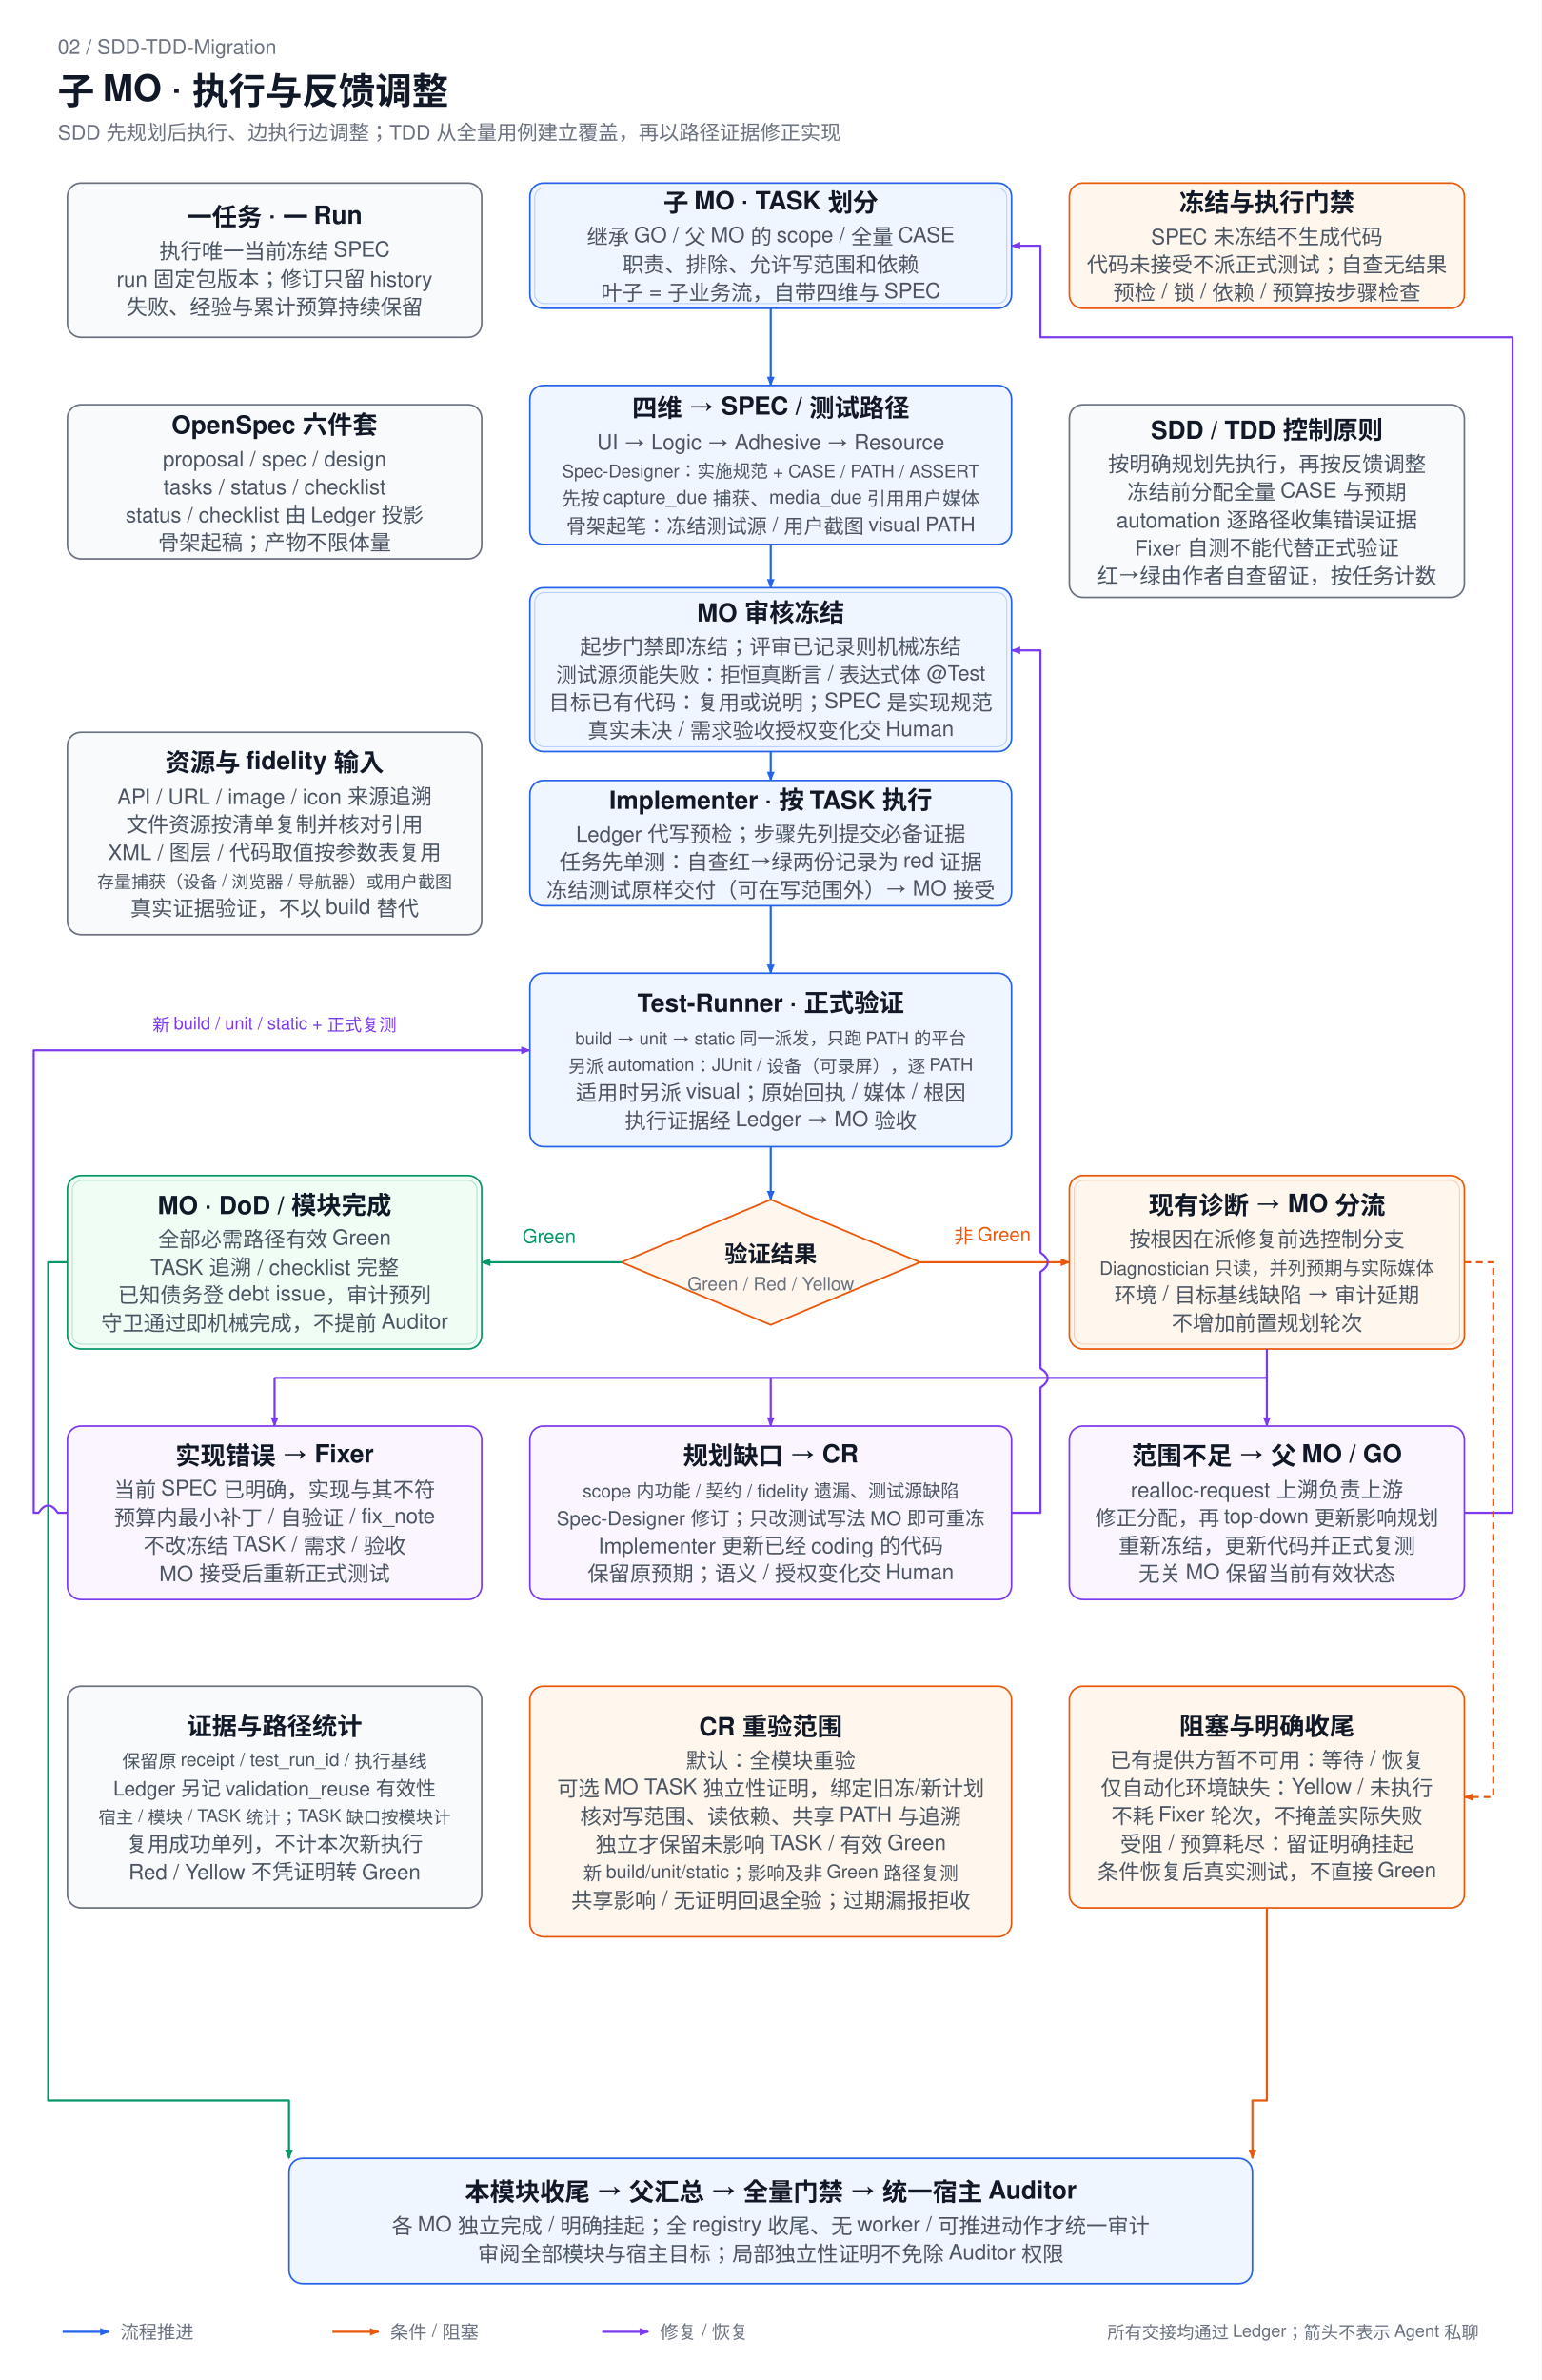
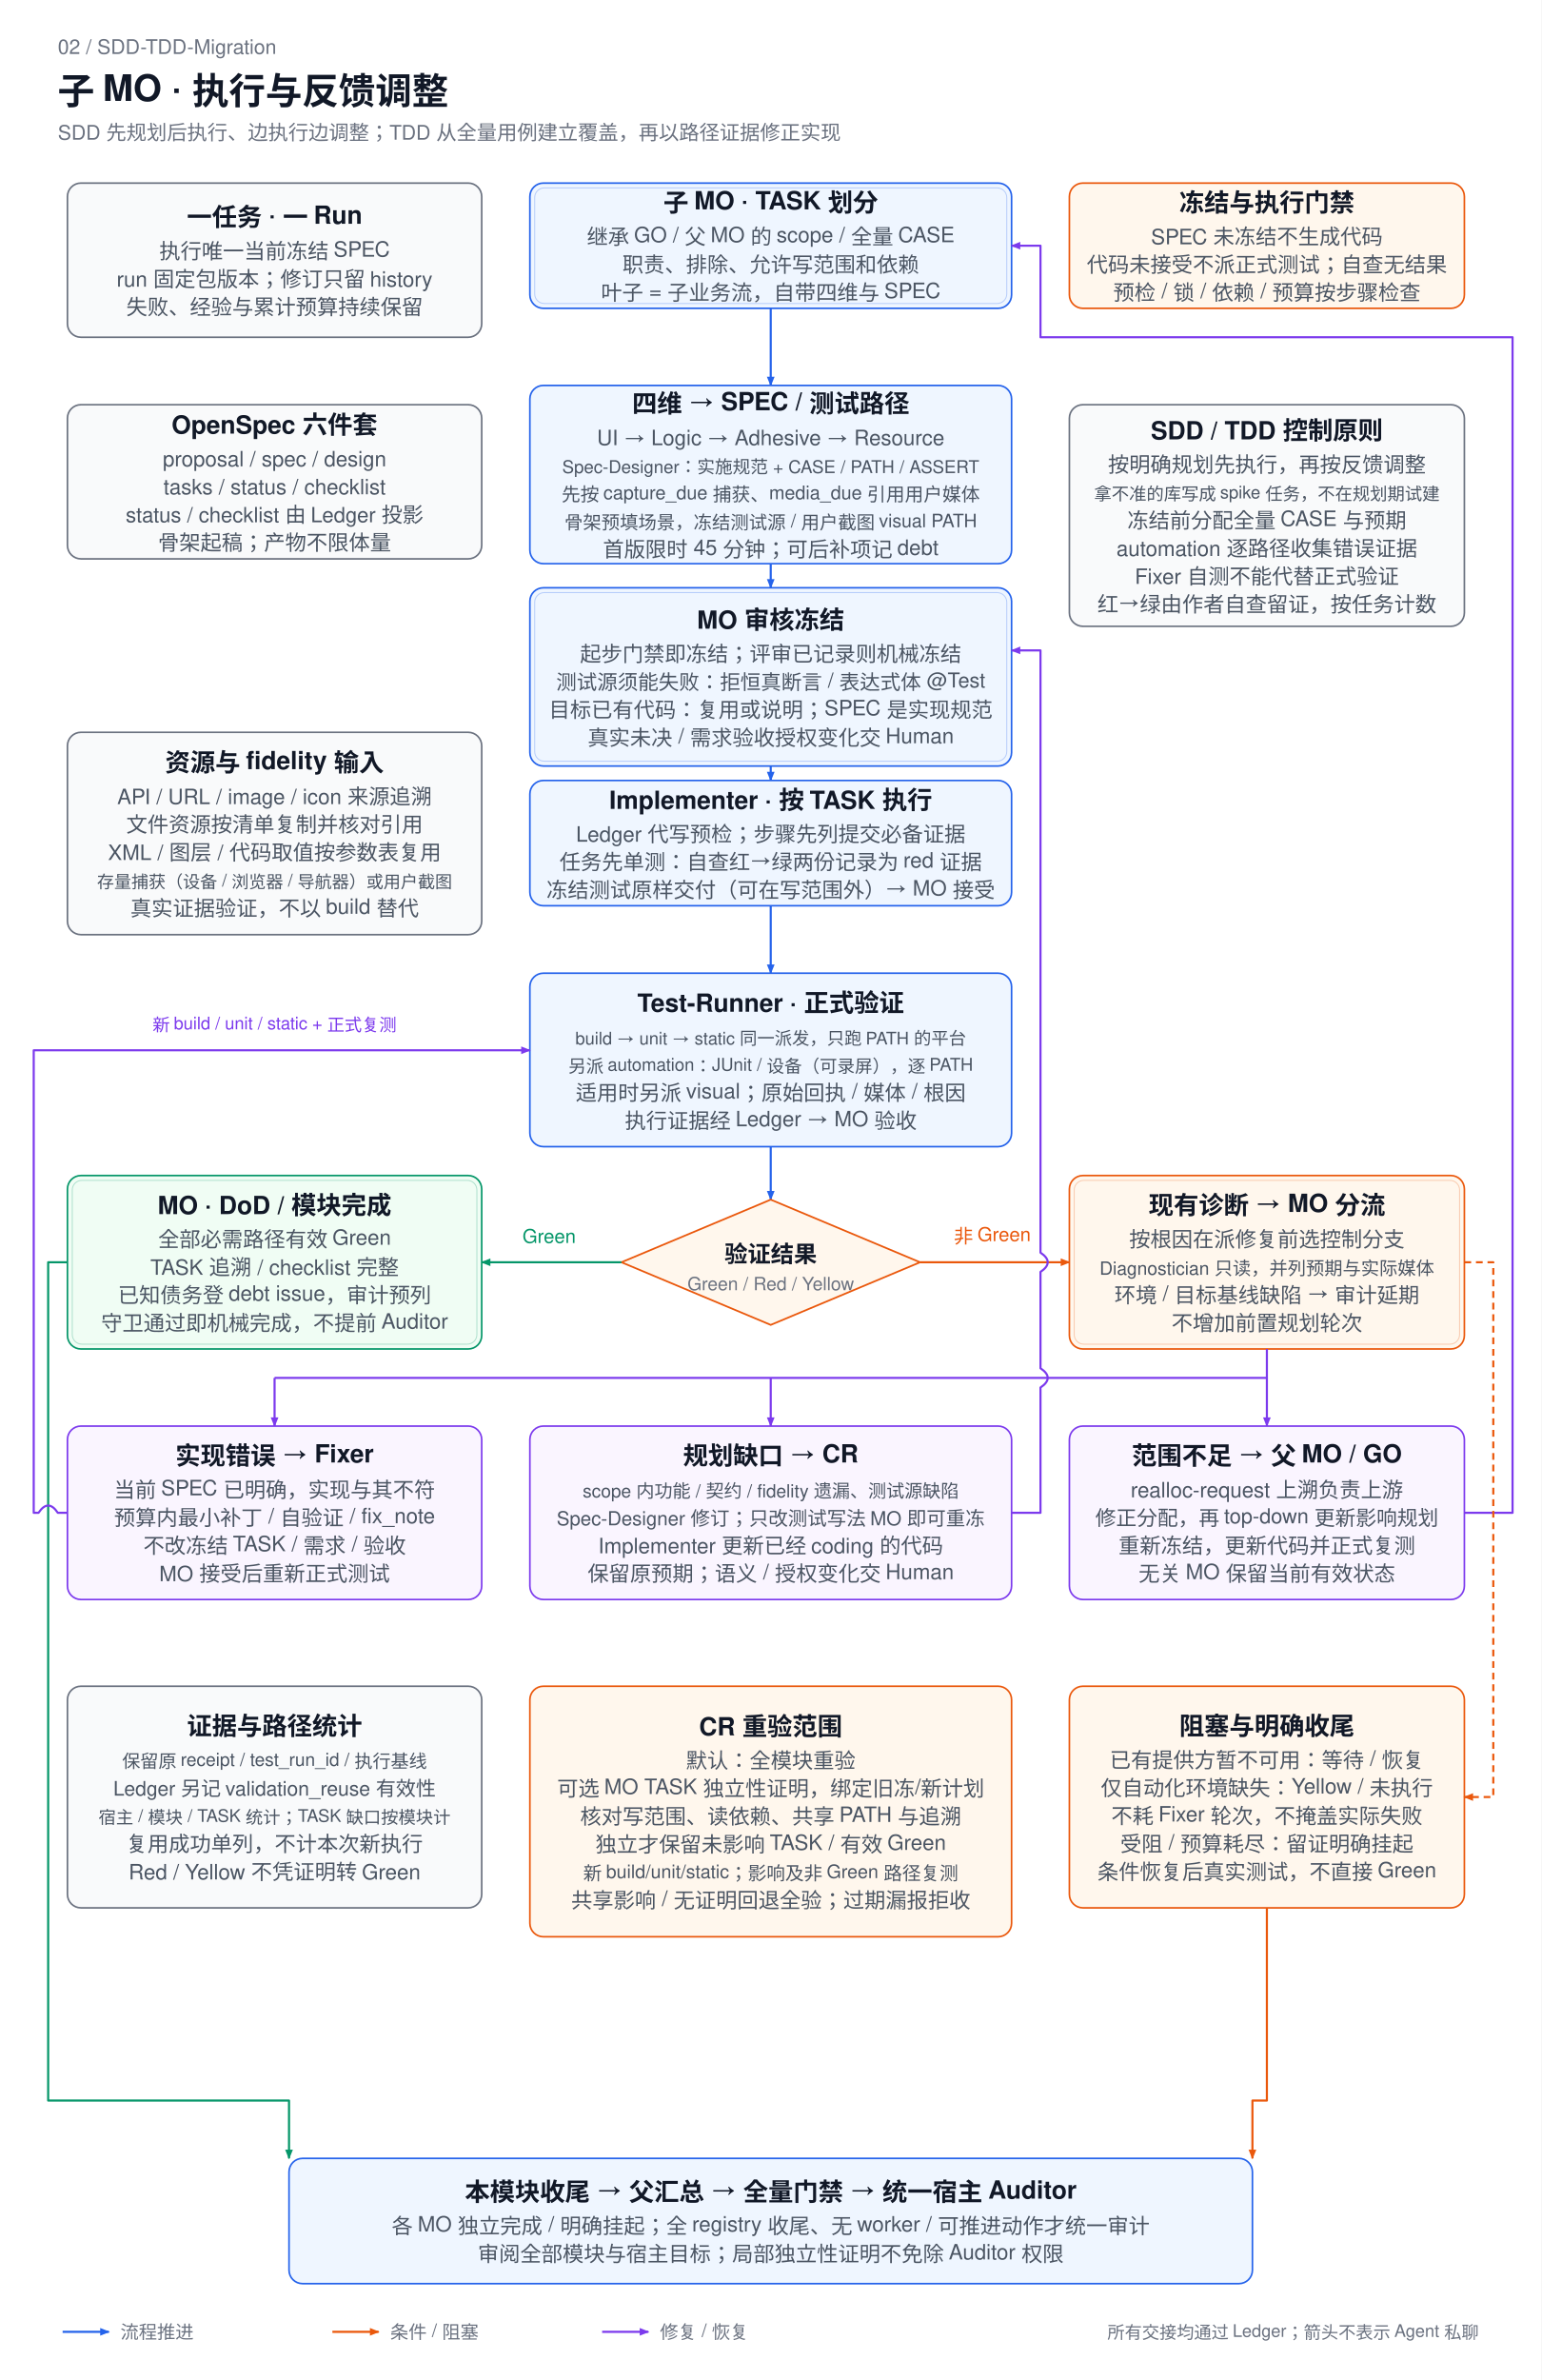
<svg xmlns="http://www.w3.org/2000/svg" width="1600" height="2470" viewBox="0 0 1600 2470" role="img" aria-labelledby="title desc">
  <style>text {font-family: "Helvetica Neue", Helvetica, Arial, "PingFang SC", "Microsoft YaHei", sans-serif;}</style>
  <defs>
    <marker id="arrow-blue" markerWidth="10" markerHeight="8" refX="9" refY="4" orient="auto" markerUnits="userSpaceOnUse">
      <path d="M0,0 L10,4 L0,8 Z" fill="#2563eb" />
    </marker>
    <marker id="arrow-orange" markerWidth="10" markerHeight="8" refX="9" refY="4" orient="auto" markerUnits="userSpaceOnUse">
      <path d="M0,0 L10,4 L0,8 Z" fill="#ea580c" />
    </marker>
    <marker id="arrow-green" markerWidth="10" markerHeight="8" refX="9" refY="4" orient="auto" markerUnits="userSpaceOnUse">
      <path d="M0,0 L10,4 L0,8 Z" fill="#059669" />
    </marker>
    <marker id="arrow-purple" markerWidth="10" markerHeight="8" refX="9" refY="4" orient="auto" markerUnits="userSpaceOnUse">
      <path d="M0,0 L10,4 L0,8 Z" fill="#7c3aed" />
    </marker>
    <marker id="arrow-gray" markerWidth="10" markerHeight="8" refX="9" refY="4" orient="auto" markerUnits="userSpaceOnUse">
      <path d="M0,0 L10,4 L0,8 Z" fill="#6b7280" />
    </marker>
  </defs>
  <rect width="1600" height="2470" fill="white" />
  <text x="60" y="56" font-size="21.00" fill="#6b7280" text-anchor="start" font-weight="400">02  /  SDD-TDD-Migration</text>
  <text x="60" y="108" font-size="38.00" fill="#111827" text-anchor="start" font-weight="700">子 MO · 执行与反馈调整</text>
  <text x="60" y="145" font-size="21.00" fill="#6b7280" text-anchor="start" font-weight="400">SDD 先规划后执行、边执行边调整；TDD 从全量用例建立覆盖，再以路径证据修正实现</text>
  <rect x="550" y="190" width="500" height="130" rx="14" fill="#eff6ff" stroke="#2563eb" stroke-width="1.7" />
  <rect x="555" y="195" width="490" height="120" rx="10" fill="none" stroke="#2563eb" stroke-opacity="0.28" />
  <text x="800.0" y="219.5" font-size="26.00" fill="#111827" text-anchor="middle" font-weight="650">子 MO · TASK 划分</text>
  <text x="800.0" y="253.5" font-size="22.00" fill="#4b5563" text-anchor="middle" font-weight="400">继承 GO / 父 MO 的 scope / 全量 CASE</text>
  <text x="800.0" y="282.5" font-size="22.00" fill="#4b5563" text-anchor="middle" font-weight="400">职责、排除、允许写范围和依赖</text>
  <text x="800.0" y="311.5" font-size="22.00" fill="#4b5563" text-anchor="middle" font-weight="400">叶子 = 子业务流，自带四维与 SPEC</text>
  <path d="M800,320 L800,400" fill="none" stroke="#2563eb" stroke-width="2.2" stroke-linejoin="round" marker-end="url(#arrow-blue)" />
-   <rect x="550" y="400" width="500" height="165" rx="14" fill="#eff6ff" stroke="#2563eb" stroke-width="1.7" />
-   <text x="800.0" y="432.5" font-size="26.00" fill="#111827" text-anchor="middle" font-weight="650">四维 → SPEC / 测试路径</text>
-   <text x="800.0" y="466.5" font-size="22.00" fill="#4b5563" text-anchor="middle" font-weight="400">UI → Logic → Adhesive → Resource</text>
-   <text x="800.0" y="495.5" font-size="18.42" fill="#4b5563" text-anchor="middle" font-weight="400">Spec-Designer：实施规范 + CASE / PATH / ASSERT</text>
-   <text x="800.0" y="524.5" font-size="19.49" fill="#4b5563" text-anchor="middle" font-weight="400">先按 capture_due 捕获、media_due 引用用户媒体</text>
-   <text x="800.0" y="553.5" font-size="20.84" fill="#4b5563" text-anchor="middle" font-weight="400">骨架起笔：冻结测试源 / 用户截图 visual PATH</text>
-   <path d="M800,565 L800,610" fill="none" stroke="#2563eb" stroke-width="2.2" stroke-linejoin="round" marker-end="url(#arrow-blue)" />
-   <rect x="550" y="610" width="500" height="170" rx="14" fill="#eff6ff" stroke="#2563eb" stroke-width="1.7" />
-   <rect x="555" y="615" width="490" height="160" rx="10" fill="none" stroke="#2563eb" stroke-opacity="0.28" />
-   <text x="800.0" y="645.0" font-size="26.00" fill="#111827" text-anchor="middle" font-weight="650">MO 审核冻结</text>
-   <text x="800.0" y="679.0" font-size="22.00" fill="#4b5563" text-anchor="middle" font-weight="400">起步门禁即冻结；评审已记录则机械冻结</text>
-   <text x="800.0" y="708.0" font-size="21.24" fill="#4b5563" text-anchor="middle" font-weight="400">测试源须能失败：拒恒真断言 / 表达式体 @Test</text>
-   <text x="800.0" y="737.0" font-size="22.00" fill="#4b5563" text-anchor="middle" font-weight="400">目标已有代码：复用或说明；SPEC 是实现规范</text>
-   <text x="800.0" y="766.0" font-size="22.00" fill="#4b5563" text-anchor="middle" font-weight="400">真实未决 / 需求验收授权变化交 Human</text>
-   <path d="M800,780 L800,810" fill="none" stroke="#2563eb" stroke-width="2.2" stroke-linejoin="round" marker-end="url(#arrow-blue)" />
+   <rect x="550" y="400" width="500" height="185" rx="14" fill="#eff6ff" stroke="#2563eb" stroke-width="1.7" />
+   <text x="800.0" y="428.0" font-size="26.00" fill="#111827" text-anchor="middle" font-weight="650">四维 → SPEC / 测试路径</text>
+   <text x="800.0" y="462.0" font-size="22.00" fill="#4b5563" text-anchor="middle" font-weight="400">UI → Logic → Adhesive → Resource</text>
+   <text x="800.0" y="491.0" font-size="18.42" fill="#4b5563" text-anchor="middle" font-weight="400">Spec-Designer：实施规范 + CASE / PATH / ASSERT</text>
+   <text x="800.0" y="520.0" font-size="19.49" fill="#4b5563" text-anchor="middle" font-weight="400">先按 capture_due 捕获、media_due 引用用户媒体</text>
+   <text x="800.0" y="549.0" font-size="19.14" fill="#4b5563" text-anchor="middle" font-weight="400">骨架预填场景，冻结测试源 / 用户截图 visual PATH</text>
+   <text x="800.0" y="578.0" font-size="22.00" fill="#4b5563" text-anchor="middle" font-weight="400">首版限时 45 分钟；可后补项记 debt</text>
+   <path d="M800,585 L800,610" fill="none" stroke="#2563eb" stroke-width="2.2" stroke-linejoin="round" marker-end="url(#arrow-blue)" />
+   <rect x="550" y="610" width="500" height="185" rx="14" fill="#eff6ff" stroke="#2563eb" stroke-width="1.7" />
+   <rect x="555" y="615" width="490" height="175" rx="10" fill="none" stroke="#2563eb" stroke-opacity="0.28" />
+   <text x="800.0" y="652.5" font-size="26.00" fill="#111827" text-anchor="middle" font-weight="650">MO 审核冻结</text>
+   <text x="800.0" y="686.5" font-size="22.00" fill="#4b5563" text-anchor="middle" font-weight="400">起步门禁即冻结；评审已记录则机械冻结</text>
+   <text x="800.0" y="715.5" font-size="21.24" fill="#4b5563" text-anchor="middle" font-weight="400">测试源须能失败：拒恒真断言 / 表达式体 @Test</text>
+   <text x="800.0" y="744.5" font-size="22.00" fill="#4b5563" text-anchor="middle" font-weight="400">目标已有代码：复用或说明；SPEC 是实现规范</text>
+   <text x="800.0" y="773.5" font-size="22.00" fill="#4b5563" text-anchor="middle" font-weight="400">真实未决 / 需求验收授权变化交 Human</text>
+   <path d="M800,795 L800,810" fill="none" stroke="#2563eb" stroke-width="2.2" stroke-linejoin="round" marker-end="url(#arrow-blue)" />
  <rect x="550" y="810" width="500" height="130" rx="14" fill="#eff6ff" stroke="#2563eb" stroke-width="1.7" />
  <text x="800.0" y="839.5" font-size="26.00" fill="#111827" text-anchor="middle" font-weight="650">Implementer · 按 TASK 执行</text>
  <text x="800.0" y="873.5" font-size="22.00" fill="#4b5563" text-anchor="middle" font-weight="400">Ledger 代写预检；步骤先列提交必备证据</text>
  <text x="800.0" y="902.5" font-size="22.00" fill="#4b5563" text-anchor="middle" font-weight="400">任务先单测：自查红→绿两份记录为 red 证据</text>
  <text x="800.0" y="931.5" font-size="22.00" fill="#4b5563" text-anchor="middle" font-weight="400">冻结测试原样交付（可在写范围外）→ MO 接受</text>
  <path d="M800,940 L800,1010" fill="none" stroke="#2563eb" stroke-width="2.2" stroke-linejoin="round" marker-end="url(#arrow-blue)" />
  <rect x="550" y="1010" width="500" height="180" rx="14" fill="#eff6ff" stroke="#2563eb" stroke-width="1.7" />
  <text x="800.0" y="1050.0" font-size="26.00" fill="#111827" text-anchor="middle" font-weight="650">Test-Runner · 正式验证</text>
  <text x="800.0" y="1084.0" font-size="18.10" fill="#4b5563" text-anchor="middle" font-weight="400">build → unit → static 同一派发，只跑 PATH 的平台</text>
  <text x="800.0" y="1113.0" font-size="18.30" fill="#4b5563" text-anchor="middle" font-weight="400">另派 automation：JUnit / 设备（可录屏），逐 PATH</text>
  <text x="800.0" y="1142.0" font-size="21.95" fill="#4b5563" text-anchor="middle" font-weight="400">适用时另派 visual；原始回执 / 媒体 / 根因</text>
  <text x="800.0" y="1171.0" font-size="22.00" fill="#4b5563" text-anchor="middle" font-weight="400">执行证据经 Ledger → MO 验收</text>
  <path d="M800,1190 L800,1245" fill="none" stroke="#2563eb" stroke-width="2.2" stroke-linejoin="round" marker-end="url(#arrow-blue)" />
  <path d="M800,1245.0 L955.0,1310 L800,1375.0 L645.0,1310 Z" fill="#fff7ed" stroke="#ea580c" stroke-width="1.8" />
  <text x="800" y="1310" font-size="24.00" fill="#111827" text-anchor="middle" font-weight="650">验证结果</text>
  <text x="800" y="1339" font-size="19.00" fill="#6b7280" text-anchor="middle" font-weight="400">Green / Red / Yellow</text>
  <path d="M645,1310 L500,1310" fill="none" stroke="#059669" stroke-width="2.2" stroke-linejoin="round" marker-end="url(#arrow-green)" />
  <rect x="532.5" y="1270" width="75.0" height="29" rx="4" fill="white" opacity="0.97" />
  <text x="570" y="1290" font-size="20.00" fill="#059669" text-anchor="middle" font-weight="400">Green</text>
  <rect x="70" y="1220" width="430" height="180" rx="14" fill="#f0fdf4" stroke="#059669" stroke-width="1.7" />
  <rect x="75" y="1225" width="420" height="170" rx="10" fill="none" stroke="#059669" stroke-opacity="0.28" />
  <text x="285.0" y="1260.0" font-size="26.00" fill="#111827" text-anchor="middle" font-weight="650">MO · DoD / 模块完成</text>
  <text x="285.0" y="1294.0" font-size="22.00" fill="#4b5563" text-anchor="middle" font-weight="400">全部必需路径有效 Green</text>
  <text x="285.0" y="1323.0" font-size="22.00" fill="#4b5563" text-anchor="middle" font-weight="400">TASK 追溯 / checklist 完整</text>
  <text x="285.0" y="1352.0" font-size="22.00" fill="#4b5563" text-anchor="middle" font-weight="400">已知债务登 debt issue，审计预列</text>
  <text x="285.0" y="1381.0" font-size="22.00" fill="#4b5563" text-anchor="middle" font-weight="400">守卫通过即机械完成，不提前 Auditor</text>
  <path d="M70,1310 L50,1310 L50,2180 L300,2180 L300,2240" fill="none" stroke="#059669" stroke-width="2.2" stroke-linejoin="round" marker-end="url(#arrow-green)" />
  <path d="M955,1310 L1110,1310" fill="none" stroke="#ea580c" stroke-width="2.2" stroke-linejoin="round" marker-end="url(#arrow-orange)" />
  <rect x="976.8" y="1270" width="106.4" height="29" rx="4" fill="white" opacity="0.97" />
  <text x="1030" y="1290" font-size="20.00" fill="#ea580c" text-anchor="middle" font-weight="400">非 Green</text>
  <rect x="1110" y="1220" width="410" height="180" rx="14" fill="#fff7ed" stroke="#ea580c" stroke-width="1.7" />
  <rect x="1115" y="1225" width="400" height="170" rx="10" fill="none" stroke="#ea580c" stroke-opacity="0.28" />
  <text x="1315.0" y="1260.0" font-size="26.00" fill="#111827" text-anchor="middle" font-weight="650">现有诊断 → MO 分流</text>
  <text x="1315.0" y="1294.0" font-size="22.00" fill="#4b5563" text-anchor="middle" font-weight="400">按根因在派修复前选控制分支</text>
  <text x="1315.0" y="1323.0" font-size="19.02" fill="#4b5563" text-anchor="middle" font-weight="400">Diagnostician 只读，并列预期与实际媒体</text>
  <text x="1315.0" y="1352.0" font-size="22.00" fill="#4b5563" text-anchor="middle" font-weight="400">环境 / 目标基线缺陷 → 审计延期</text>
  <text x="1315.0" y="1381.0" font-size="22.00" fill="#4b5563" text-anchor="middle" font-weight="400">不增加前置规划轮次</text>
  <path d="M1315,1400 L1315,1430 L285,1430" fill="none" stroke="#7c3aed" stroke-width="2.2" stroke-linejoin="round" />
  <path d="M285,1430 L285,1480" fill="none" stroke="#7c3aed" stroke-width="2.2" stroke-linejoin="round" marker-end="url(#arrow-purple)" />
  <path d="M800,1430 L800,1480" fill="none" stroke="#7c3aed" stroke-width="2.2" stroke-linejoin="round" marker-end="url(#arrow-purple)" />
  <path d="M1315,1430 L1315,1480" fill="none" stroke="#7c3aed" stroke-width="2.2" stroke-linejoin="round" marker-end="url(#arrow-purple)" />
  <rect x="70" y="1480" width="430" height="180" rx="14" fill="#faf5ff" stroke="#7c3aed" stroke-width="1.7" />
  <text x="285.0" y="1520.0" font-size="26.00" fill="#111827" text-anchor="middle" font-weight="650">实现错误 → Fixer</text>
  <text x="285.0" y="1554.0" font-size="22.00" fill="#4b5563" text-anchor="middle" font-weight="400">当前 SPEC 已明确，实现与其不符</text>
  <text x="285.0" y="1583.0" font-size="22.00" fill="#4b5563" text-anchor="middle" font-weight="400">预算内最小补丁 / 自验证 / fix_note</text>
  <text x="285.0" y="1612.0" font-size="22.00" fill="#4b5563" text-anchor="middle" font-weight="400">不改冻结 TASK / 需求 / 验收</text>
  <text x="285.0" y="1641.0" font-size="22.00" fill="#4b5563" text-anchor="middle" font-weight="400">MO 接受后重新正式测试</text>
  <path d="M70,1570 L60,1570 Q50,1555 40,1570 L35,1570 L35,1090 L550,1090" fill="none" stroke="#7c3aed" stroke-width="2.2" stroke-linejoin="round" marker-end="url(#arrow-purple)" />
  <rect x="102.75" y="1052" width="364.5" height="27" rx="4" fill="white" opacity="0.97" />
  <text x="285" y="1070" font-size="18.00" fill="#7c3aed" text-anchor="middle" font-weight="400">新 build / unit / static + 正式复测</text>
  <rect x="550" y="1480" width="500" height="180" rx="14" fill="#faf5ff" stroke="#7c3aed" stroke-width="1.7" />
  <text x="800.0" y="1520.0" font-size="26.00" fill="#111827" text-anchor="middle" font-weight="650">规划缺口 → CR</text>
  <text x="800.0" y="1554.0" font-size="18.82" fill="#4b5563" text-anchor="middle" font-weight="400">scope 内功能 / 契约 / fidelity 遗漏、测试源缺陷</text>
  <text x="800.0" y="1583.0" font-size="20.21" fill="#4b5563" text-anchor="middle" font-weight="400">Spec-Designer 修订；只改测试写法 MO 即可重冻</text>
  <text x="800.0" y="1612.0" font-size="22.00" fill="#4b5563" text-anchor="middle" font-weight="400">Implementer 更新已经 coding 的代码</text>
  <text x="800.0" y="1641.0" font-size="22.00" fill="#4b5563" text-anchor="middle" font-weight="400">保留原预期；语义 / 授权变化交 Human</text>
  <path d="M1050,1570 L1080,1570 L1080,1440 Q1095,1430 1080,1420 L1080,1320 Q1095,1310 1080,1300 L1080,675 L1050,675" fill="none" stroke="#7c3aed" stroke-width="2.2" stroke-linejoin="round" marker-end="url(#arrow-purple)" />
  <rect x="1110" y="1480" width="410" height="180" rx="14" fill="#faf5ff" stroke="#7c3aed" stroke-width="1.7" />
  <text x="1315.0" y="1520.0" font-size="26.00" fill="#111827" text-anchor="middle" font-weight="650">范围不足 → 父 MO / GO</text>
  <text x="1315.0" y="1554.0" font-size="22.00" fill="#4b5563" text-anchor="middle" font-weight="400">realloc-request 上溯负责上游</text>
  <text x="1315.0" y="1583.0" font-size="21.47" fill="#4b5563" text-anchor="middle" font-weight="400">修正分配，再 top-down 更新影响规划</text>
  <text x="1315.0" y="1612.0" font-size="22.00" fill="#4b5563" text-anchor="middle" font-weight="400">重新冻结，更新代码并正式复测</text>
  <text x="1315.0" y="1641.0" font-size="22.00" fill="#4b5563" text-anchor="middle" font-weight="400">无关 MO 保留当前有效状态</text>
  <path d="M1520,1570 L1570,1570 L1570,350 L1080,350 L1080,255 L1050,255" fill="none" stroke="#7c3aed" stroke-width="2.2" stroke-linejoin="round" marker-end="url(#arrow-purple)" />
  <rect x="550" y="1750" width="500" height="260" rx="14" fill="#fff7ed" stroke="#ea580c" stroke-width="1.7" />
  <text x="800.0" y="1801.0" font-size="26.00" fill="#111827" text-anchor="middle" font-weight="650">CR 重验范围</text>
  <text x="800.0" y="1835.0" font-size="22.00" fill="#4b5563" text-anchor="middle" font-weight="400">默认：全模块重验</text>
  <text x="800.0" y="1864.0" font-size="22.00" fill="#4b5563" text-anchor="middle" font-weight="400">可选 MO TASK 独立性证明，绑定旧冻/新计划</text>
  <text x="800.0" y="1893.0" font-size="22.00" fill="#4b5563" text-anchor="middle" font-weight="400">核对写范围、读依赖、共享 PATH 与追溯</text>
  <text x="800.0" y="1922.0" font-size="22.00" fill="#4b5563" text-anchor="middle" font-weight="400">独立才保留未影响 TASK / 有效 Green</text>
  <text x="800.0" y="1951.0" font-size="19.38" fill="#4b5563" text-anchor="middle" font-weight="400">新 build/unit/static；影响及非 Green 路径复测</text>
  <text x="800.0" y="1980.0" font-size="22.00" fill="#4b5563" text-anchor="middle" font-weight="400">共享影响 / 无证明回退全验；过期漏报拒收</text>
  <rect x="70" y="1750" width="430" height="230" rx="14" fill="#f9fafb" stroke="#6b7280" stroke-width="1.7" />
  <text x="285.0" y="1800.5" font-size="26.00" fill="#111827" text-anchor="middle" font-weight="650">证据与路径统计</text>
  <text x="285.0" y="1834.5" font-size="18.82" fill="#4b5563" text-anchor="middle" font-weight="400">保留原 receipt / test_run_id / 执行基线</text>
  <text x="285.0" y="1863.5" font-size="20.78" fill="#4b5563" text-anchor="middle" font-weight="400">Ledger 另记 validation_reuse 有效性</text>
  <text x="285.0" y="1892.5" font-size="18.08" fill="#4b5563" text-anchor="middle" font-weight="400">宿主 / 模块 / TASK 统计；TASK 缺口按模块计</text>
  <text x="285.0" y="1921.5" font-size="22.00" fill="#4b5563" text-anchor="middle" font-weight="400">复用成功单列，不计本次新执行</text>
  <text x="285.0" y="1950.5" font-size="22.00" fill="#4b5563" text-anchor="middle" font-weight="400">Red / Yellow 不凭证明转 Green</text>
  <rect x="1110" y="1750" width="410" height="230" rx="14" fill="#fff7ed" stroke="#ea580c" stroke-width="1.7" />
  <text x="1315.0" y="1800.5" font-size="26.00" fill="#111827" text-anchor="middle" font-weight="650">阻塞与明确收尾</text>
  <text x="1315.0" y="1834.5" font-size="22.00" fill="#4b5563" text-anchor="middle" font-weight="400">已有提供方暂不可用：等待 / 恢复</text>
  <text x="1315.0" y="1863.5" font-size="22.00" fill="#4b5563" text-anchor="middle" font-weight="400">仅自动化环境缺失：Yellow / 未执行</text>
  <text x="1315.0" y="1892.5" font-size="22.00" fill="#4b5563" text-anchor="middle" font-weight="400">不耗 Fixer 轮次，不掩盖实际失败</text>
  <text x="1315.0" y="1921.5" font-size="22.00" fill="#4b5563" text-anchor="middle" font-weight="400">受阻 / 预算耗尽：留证明确挂起</text>
  <text x="1315.0" y="1950.5" font-size="22.00" fill="#4b5563" text-anchor="middle" font-weight="400">条件恢复后真实测试，不直接 Green</text>
  <path d="M1520,1310 L1550,1310 L1550,1865 L1520,1865" fill="none" stroke="#ea580c" stroke-width="2.2" stroke-linejoin="round" stroke-dasharray="7 5" marker-end="url(#arrow-orange)" />
  <path d="M1315,1980 L1315,2180 L1300,2180 L1300,2240" fill="none" stroke="#ea580c" stroke-width="2.2" stroke-linejoin="round" marker-end="url(#arrow-orange)" />
  <rect x="300" y="2240" width="1000" height="130" rx="14" fill="#eff6ff" stroke="#2563eb" stroke-width="1.7" />
  <text x="800.0" y="2284.0" font-size="26.00" fill="#111827" text-anchor="middle" font-weight="650">本模块收尾 → 父汇总 → 全量门禁 → 统一宿主 Auditor</text>
  <text x="800.0" y="2318.0" font-size="22.00" fill="#4b5563" text-anchor="middle" font-weight="400">各 MO 独立完成 / 明确挂起；全 registry 收尾、无 worker / 可推进动作才统一审计</text>
  <text x="800.0" y="2347.0" font-size="22.00" fill="#4b5563" text-anchor="middle" font-weight="400">审阅全部模块与宿主目标；局部独立性证明不免除 Auditor 权限</text>
  <rect x="70" y="190" width="430" height="160" rx="14" fill="#f9fafb" stroke="#6b7280" stroke-width="1.7" />
  <text x="285.0" y="234.5" font-size="26.00" fill="#111827" text-anchor="middle" font-weight="650">一任务 · 一 Run</text>
  <text x="285.0" y="268.5" font-size="22.00" fill="#4b5563" text-anchor="middle" font-weight="400">执行唯一当前冻结 SPEC</text>
  <text x="285.0" y="297.5" font-size="22.00" fill="#4b5563" text-anchor="middle" font-weight="400">run 固定包版本；修订只留 history</text>
  <text x="285.0" y="326.5" font-size="22.00" fill="#4b5563" text-anchor="middle" font-weight="400">失败、经验与累计预算持续保留</text>
  <rect x="70" y="420" width="430" height="160" rx="14" fill="#f9fafb" stroke="#6b7280" stroke-width="1.7" />
  <text x="285.0" y="450.0" font-size="26.00" fill="#111827" text-anchor="middle" font-weight="650">OpenSpec 六件套</text>
  <text x="285.0" y="484.0" font-size="22.00" fill="#4b5563" text-anchor="middle" font-weight="400">proposal / spec / design</text>
  <text x="285.0" y="513.0" font-size="22.00" fill="#4b5563" text-anchor="middle" font-weight="400">tasks / status / checklist</text>
  <text x="285.0" y="542.0" font-size="21.75" fill="#4b5563" text-anchor="middle" font-weight="400">status / checklist 由 Ledger 投影</text>
  <text x="285.0" y="571.0" font-size="22.00" fill="#4b5563" text-anchor="middle" font-weight="400">骨架起稿；产物不限体量</text>
  <rect x="70" y="760" width="430" height="210" rx="14" fill="#f9fafb" stroke="#6b7280" stroke-width="1.7" />
  <text x="285.0" y="800.5" font-size="26.00" fill="#111827" text-anchor="middle" font-weight="650">资源与 fidelity 输入</text>
  <text x="285.0" y="834.5" font-size="21.92" fill="#4b5563" text-anchor="middle" font-weight="400">API / URL / image / icon 来源追溯</text>
  <text x="285.0" y="863.5" font-size="22.00" fill="#4b5563" text-anchor="middle" font-weight="400">文件资源按清单复制并核对引用</text>
  <text x="285.0" y="892.5" font-size="22.00" fill="#4b5563" text-anchor="middle" font-weight="400">XML / 图层 / 代码取值按参数表复用</text>
  <text x="285.0" y="921.5" font-size="17.84" fill="#4b5563" text-anchor="middle" font-weight="400">存量捕获（设备 / 浏览器 / 导航器）或用户截图</text>
  <text x="285.0" y="950.5" font-size="22.00" fill="#4b5563" text-anchor="middle" font-weight="400">真实证据验证，不以 build 替代</text>
  <rect x="1110" y="190" width="410" height="130" rx="14" fill="#fff7ed" stroke="#ea580c" stroke-width="1.7" />
  <text x="1315.0" y="219.5" font-size="26.00" fill="#111827" text-anchor="middle" font-weight="650">冻结与执行门禁</text>
  <text x="1315.0" y="253.5" font-size="22.00" fill="#4b5563" text-anchor="middle" font-weight="400">SPEC 未冻结不生成代码</text>
  <text x="1315.0" y="282.5" font-size="22.00" fill="#4b5563" text-anchor="middle" font-weight="400">代码未接受不派正式测试；自查无结果</text>
  <text x="1315.0" y="311.5" font-size="22.00" fill="#4b5563" text-anchor="middle" font-weight="400">预检 / 锁 / 依赖 / 预算按步骤检查</text>
-   <rect x="1110" y="420" width="410" height="200" rx="14" fill="#f9fafb" stroke="#6b7280" stroke-width="1.7" />
-   <text x="1315.0" y="455.5" font-size="26.00" fill="#111827" text-anchor="middle" font-weight="650">SDD / TDD 控制原则</text>
-   <text x="1315.0" y="489.5" font-size="22.00" fill="#4b5563" text-anchor="middle" font-weight="400">按明确规划先执行，再按反馈调整</text>
-   <text x="1315.0" y="518.5" font-size="22.00" fill="#4b5563" text-anchor="middle" font-weight="400">冻结前分配全量 CASE 与预期</text>
-   <text x="1315.0" y="547.5" font-size="22.00" fill="#4b5563" text-anchor="middle" font-weight="400">automation 逐路径收集错误证据</text>
-   <text x="1315.0" y="576.5" font-size="22.00" fill="#4b5563" text-anchor="middle" font-weight="400">Fixer 自测不能代替正式验证</text>
-   <text x="1315.0" y="605.5" font-size="22.00" fill="#4b5563" text-anchor="middle" font-weight="400">红→绿由作者自查留证，按任务计数</text>
+   <rect x="1110" y="420" width="410" height="230" rx="14" fill="#f9fafb" stroke="#6b7280" stroke-width="1.7" />
+   <text x="1315.0" y="456.0" font-size="26.00" fill="#111827" text-anchor="middle" font-weight="650">SDD / TDD 控制原则</text>
+   <text x="1315.0" y="490.0" font-size="22.00" fill="#4b5563" text-anchor="middle" font-weight="400">按明确规划先执行，再按反馈调整</text>
+   <text x="1315.0" y="519.0" font-size="18.10" fill="#4b5563" text-anchor="middle" font-weight="400">拿不准的库写成 spike 任务，不在规划期试建</text>
+   <text x="1315.0" y="548.0" font-size="22.00" fill="#4b5563" text-anchor="middle" font-weight="400">冻结前分配全量 CASE 与预期</text>
+   <text x="1315.0" y="577.0" font-size="22.00" fill="#4b5563" text-anchor="middle" font-weight="400">automation 逐路径收集错误证据</text>
+   <text x="1315.0" y="606.0" font-size="22.00" fill="#4b5563" text-anchor="middle" font-weight="400">Fixer 自测不能代替正式验证</text>
+   <text x="1315.0" y="635.0" font-size="22.00" fill="#4b5563" text-anchor="middle" font-weight="400">红→绿由作者自查留证，按任务计数</text>
  <path d="M65,2420 L113,2420" fill="none" stroke="#2563eb" stroke-width="2.2" stroke-linejoin="round" marker-end="url(#arrow-blue)" />
  <text x="125" y="2427" font-size="19.00" fill="#6b7280" text-anchor="start" font-weight="400">流程推进</text>
  <path d="M345,2420 L393,2420" fill="none" stroke="#ea580c" stroke-width="2.2" stroke-linejoin="round" marker-end="url(#arrow-orange)" />
  <text x="405" y="2427" font-size="19.00" fill="#6b7280" text-anchor="start" font-weight="400">条件 / 阻塞</text>
  <path d="M625,2420 L673,2420" fill="none" stroke="#7c3aed" stroke-width="2.2" stroke-linejoin="round" marker-end="url(#arrow-purple)" />
  <text x="685" y="2427" font-size="19.00" fill="#6b7280" text-anchor="start" font-weight="400">修复 / 恢复</text>
  <text x="1535" y="2427" font-size="18.00" fill="#6b7280" text-anchor="end" font-weight="400">所有交接均通过 Ledger；箭头不表示 Agent 私聊</text>
</svg>
